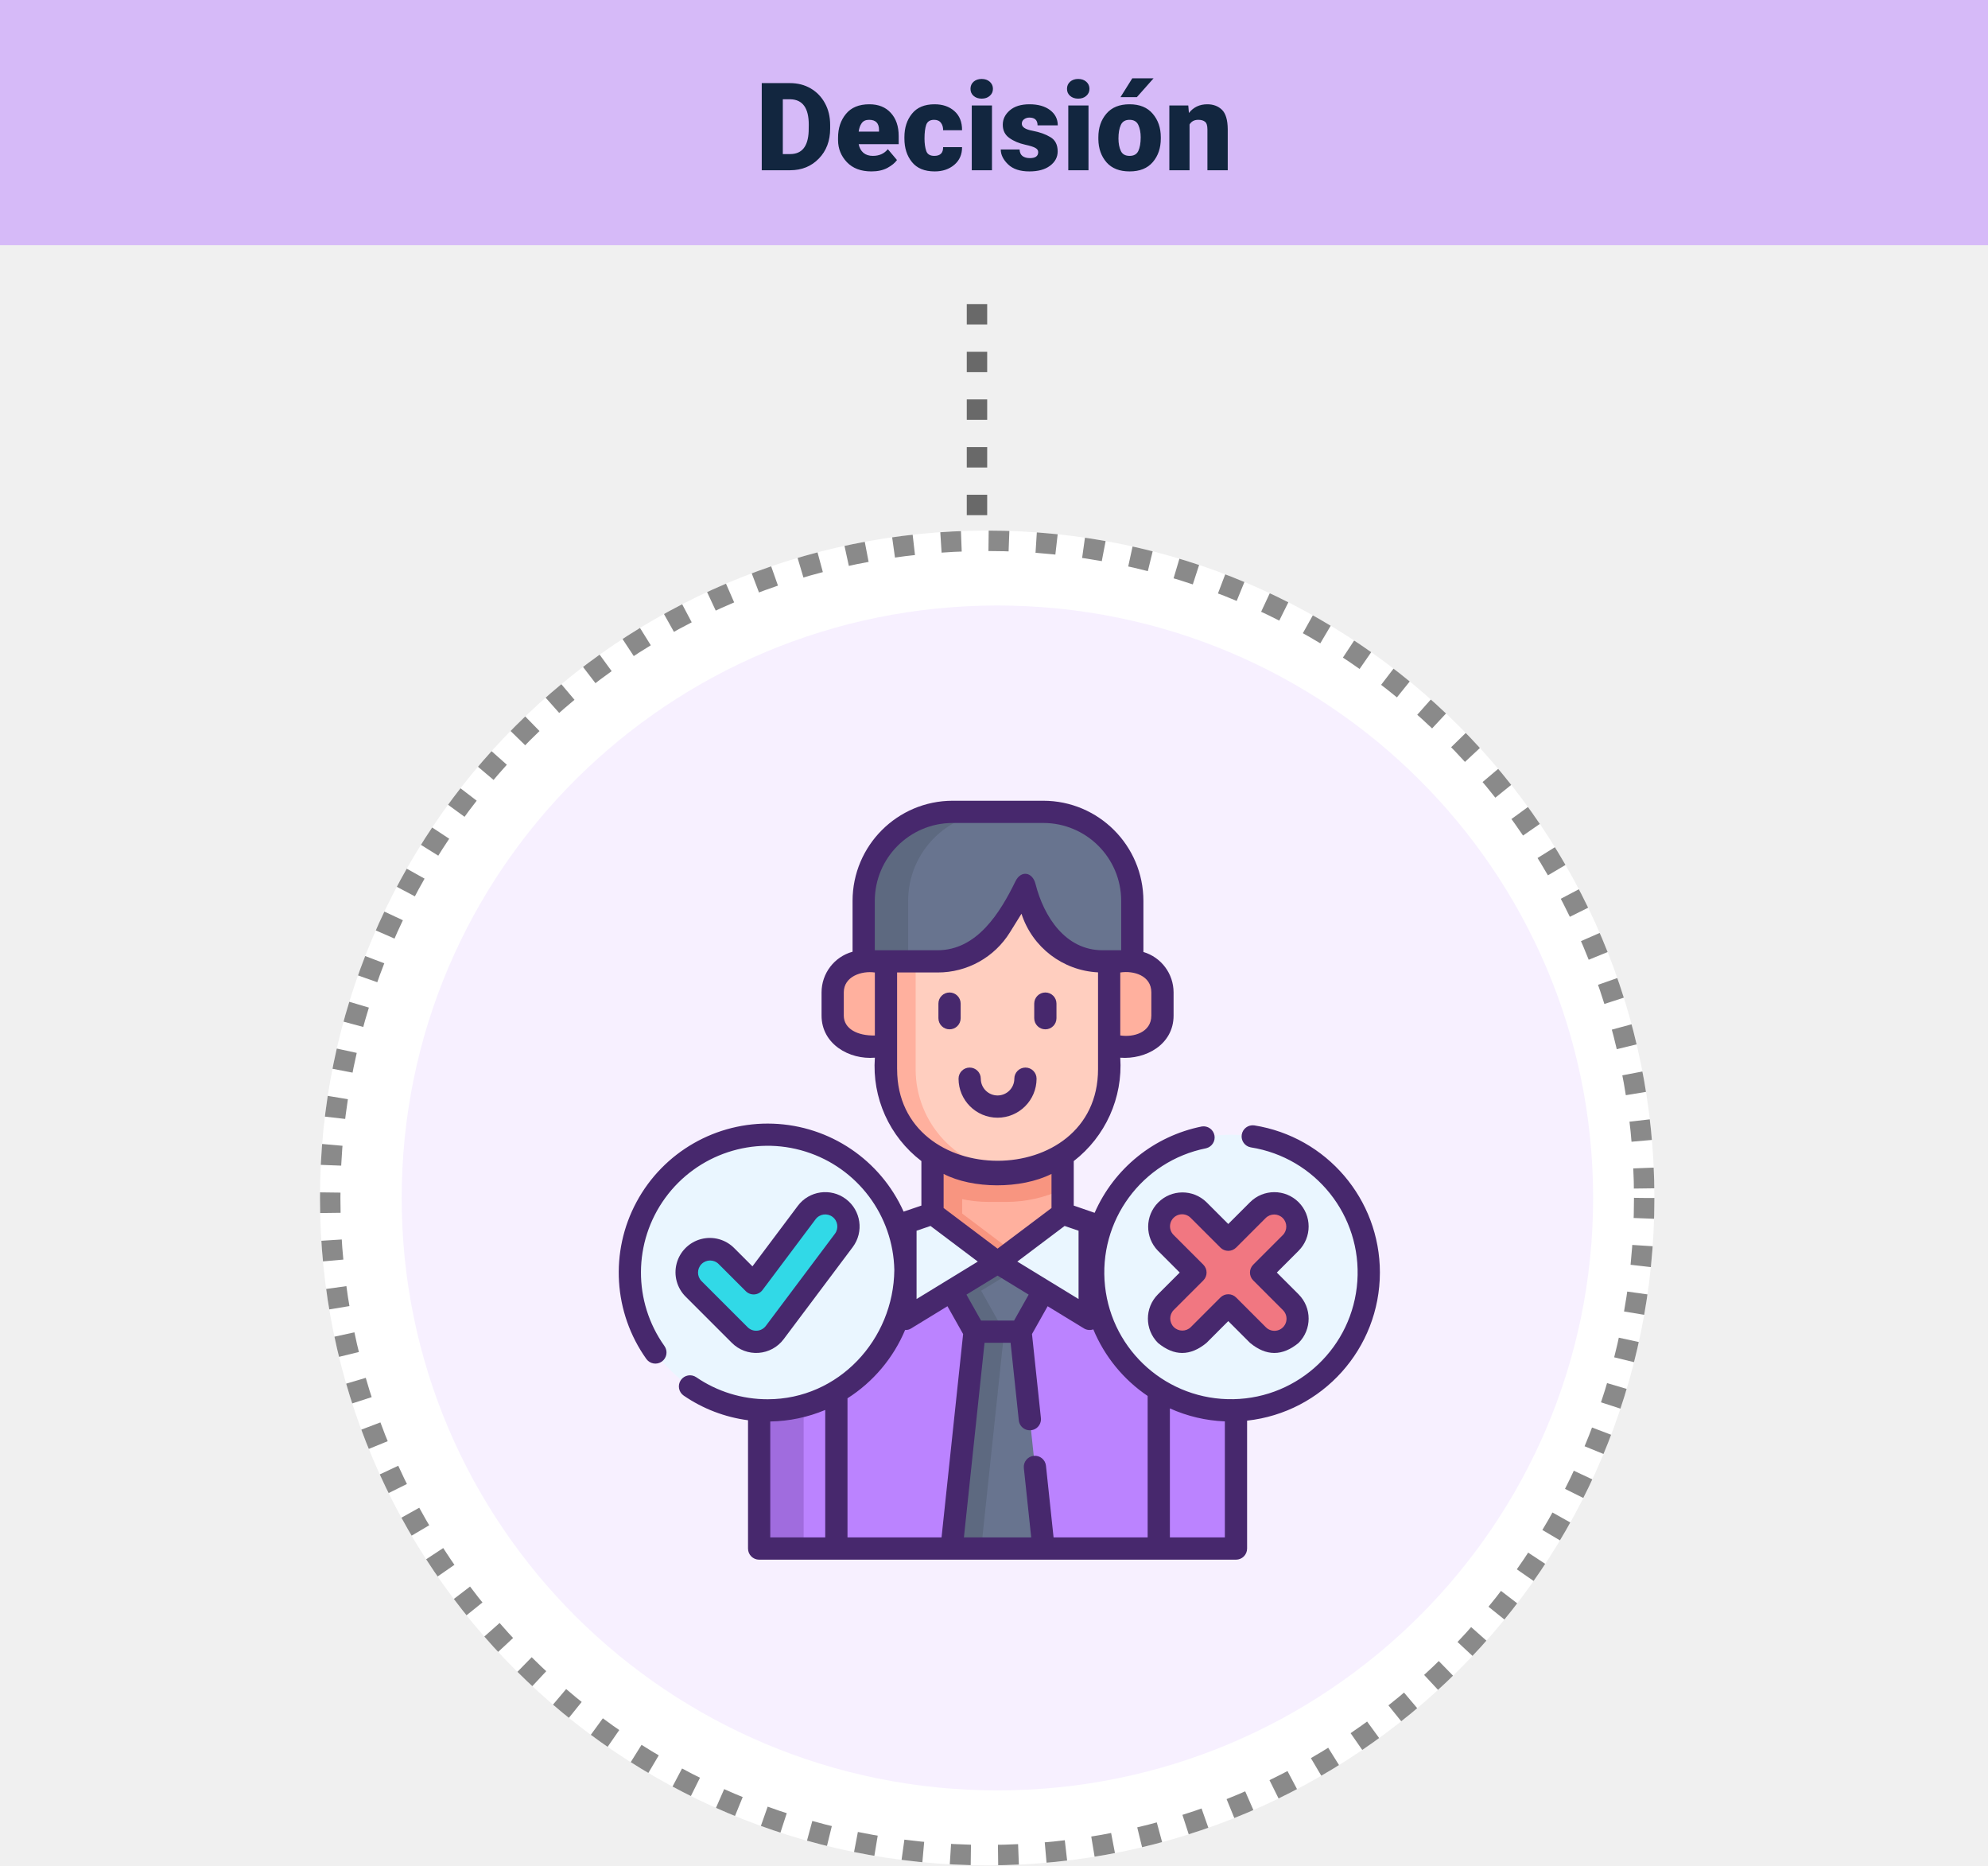
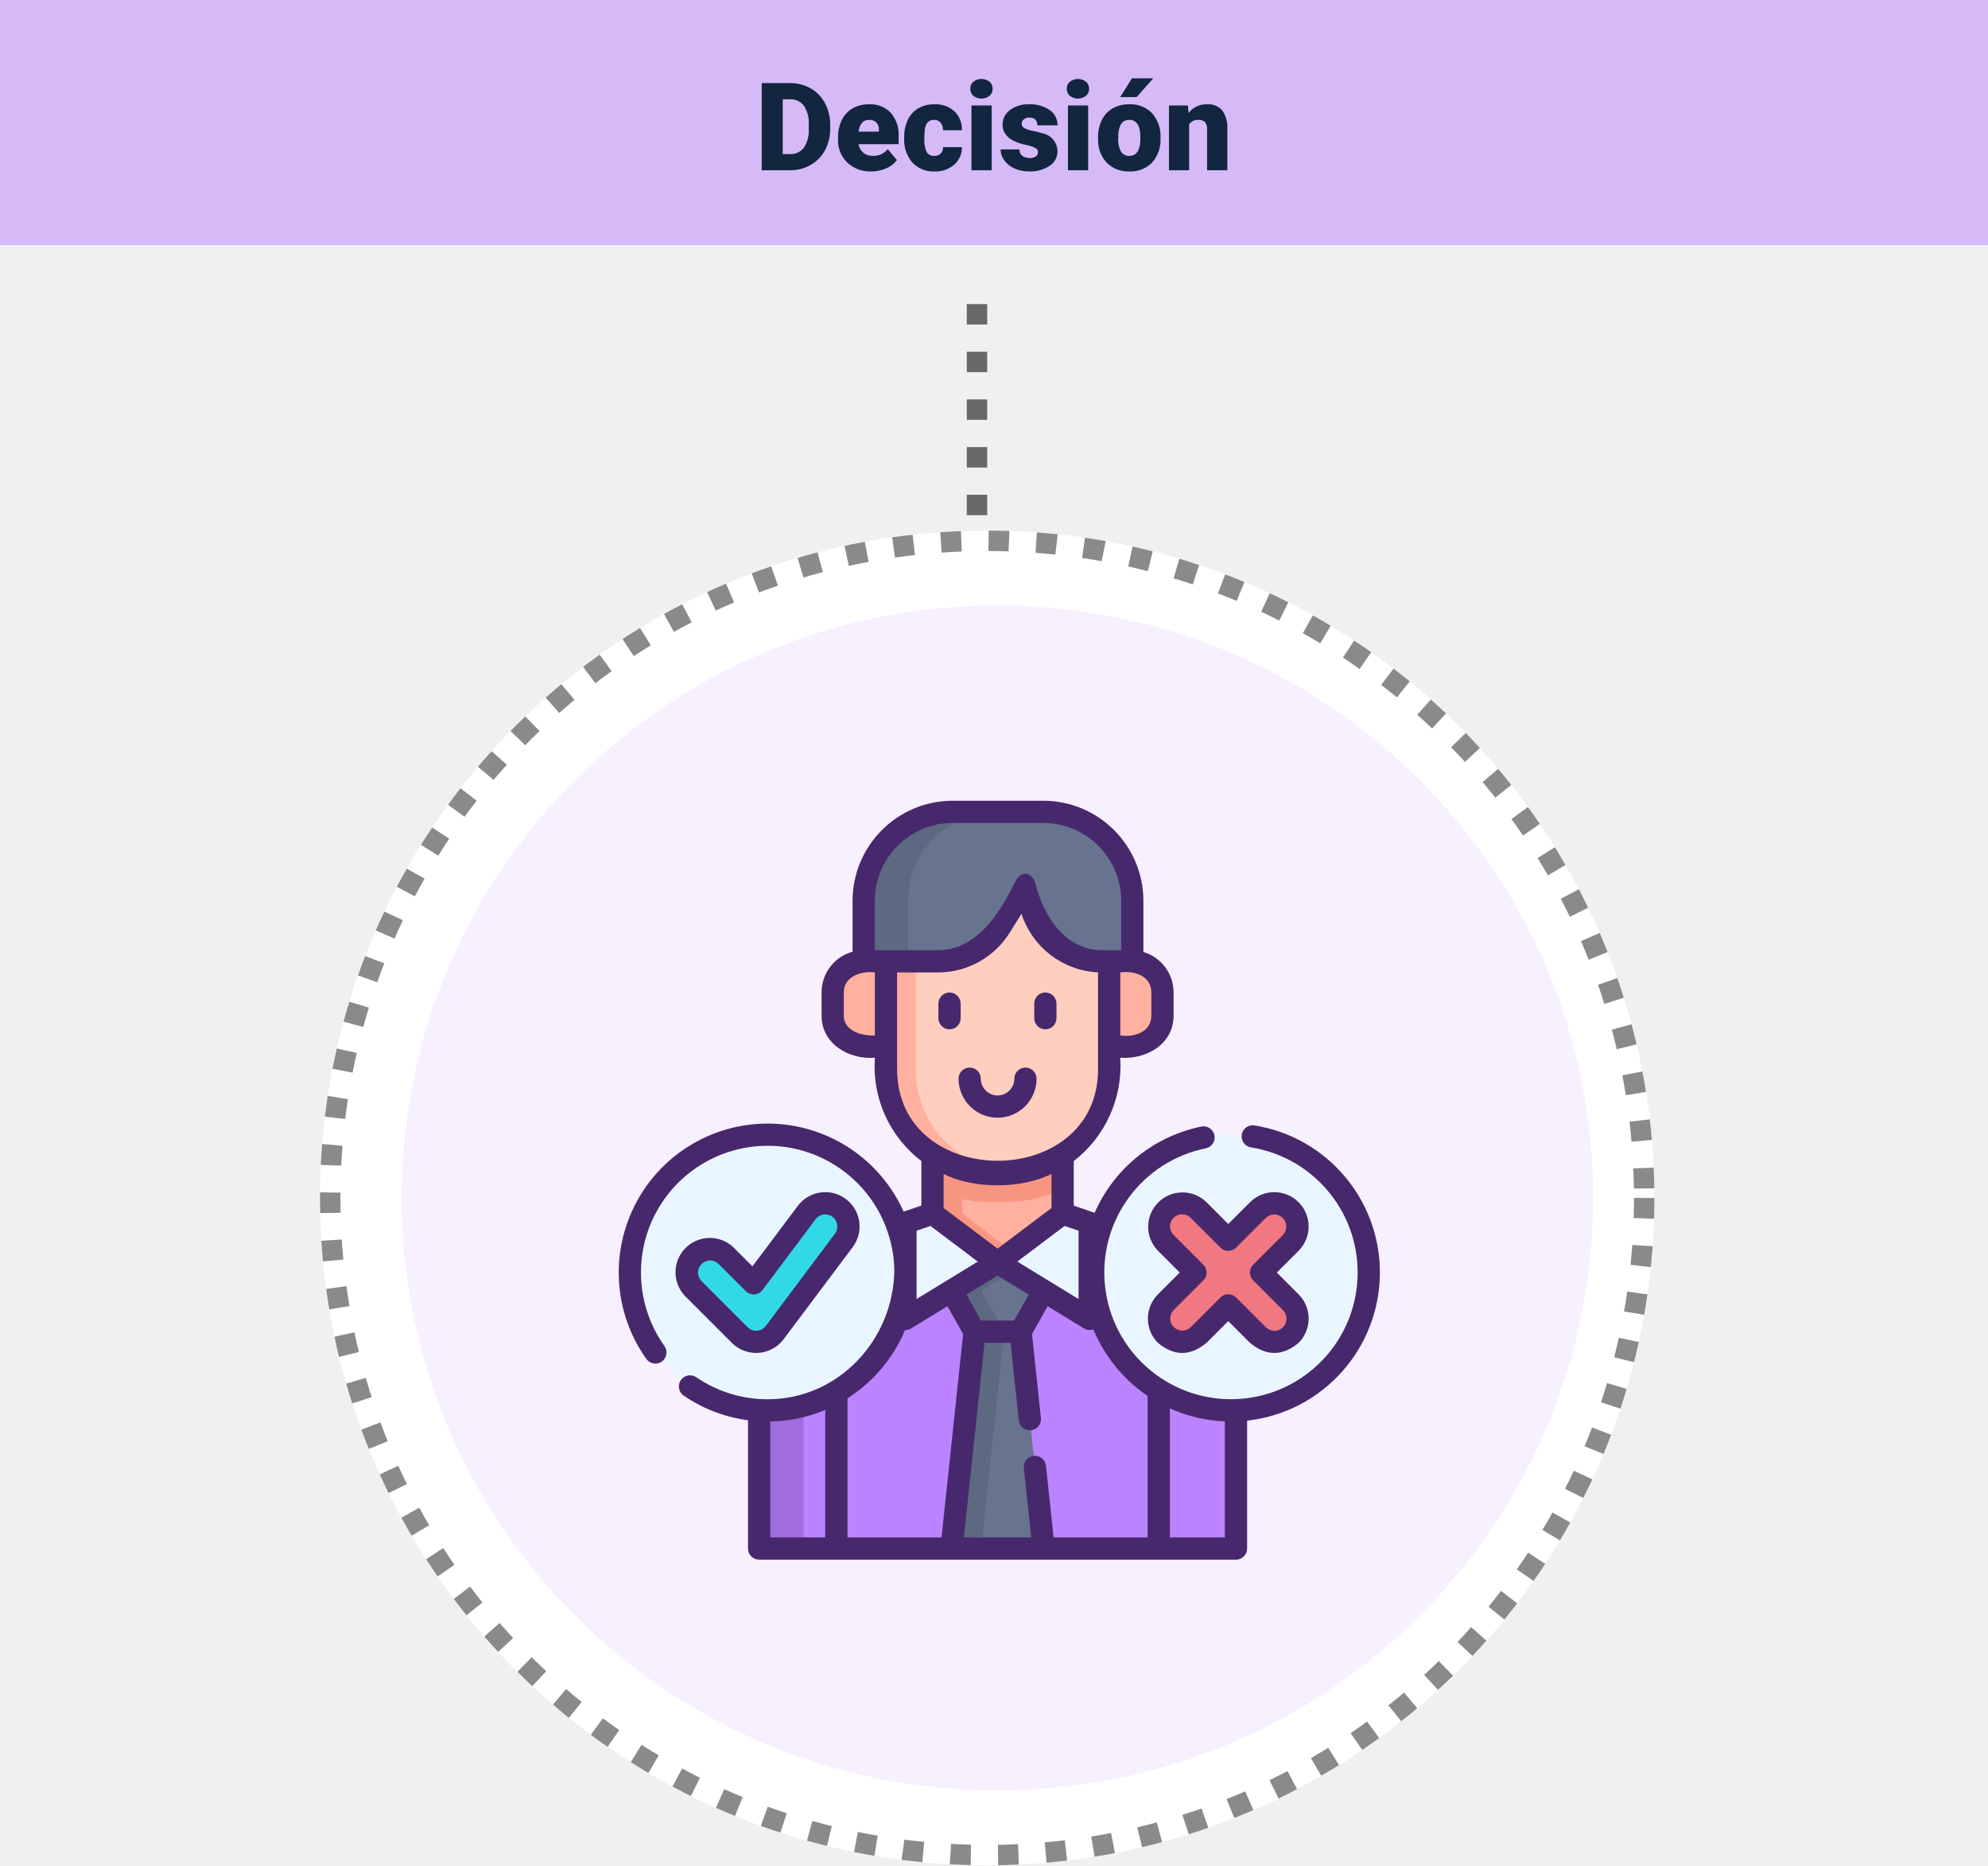
<svg xmlns="http://www.w3.org/2000/svg" width="292" height="273.914" viewBox="0 0 292 273.914">
-   <g id="Grupo_68147" data-name="Grupo 68147" transform="translate(-804 -3948.453)">
+   <g id="Grupo_68165" data-name="Grupo 68165" transform="translate(-804 -3948.453)">
    <rect id="Rectángulo_6995" data-name="Rectángulo 6995" width="292" height="36" transform="translate(804 3948.453)" fill="#bb83ff" opacity="0.5" />
    <line id="Línea_313" data-name="Línea 313" y1="33" transform="translate(947.5 3991.104)" fill="none" stroke="#707070" stroke-width="3" stroke-dasharray="3 4" style="mix-blend-mode: multiply;isolation: isolate" />
    <g id="Elipse_4857" data-name="Elipse 4857" transform="translate(851 4026.367)" fill="#fff" stroke="#8a8a8a" stroke-width="3" stroke-dasharray="3 4">
      <circle cx="98" cy="98" r="98" stroke="none" />
      <circle cx="98" cy="98" r="96.5" fill="none" />
    </g>
-     <text id="Decisión" transform="translate(824 3954.453)" fill="#12263f" font-size="18" font-family="Roboto-Black, Roboto" font-weight="800">
-       <tspan x="90.918" y="19">Decisión</tspan>
-     </text>
+     <path id="Trazado_113714" data-name="Trazado 113714" d="M91.885,19V6.2h4.122a6.064,6.064,0,0,1,3.05.769,5.406,5.406,0,0,1,2.114,2.171,6.554,6.554,0,0,1,.769,3.142v.589a6.592,6.592,0,0,1-.743,3.151,5.429,5.429,0,0,1-2.092,2.18,5.93,5.93,0,0,1-3.01.8ZM94.97,8.585v8.042h1.072a2.4,2.4,0,0,0,2.039-.945,4.63,4.63,0,0,0,.712-2.808V12.32a4.592,4.592,0,0,0-.712-2.795,2.442,2.442,0,0,0-2.074-.94Zm13.017,10.591a4.889,4.889,0,0,1-3.542-1.305,4.507,4.507,0,0,1-1.354-3.4v-.246a5.84,5.84,0,0,1,.541-2.575,3.955,3.955,0,0,1,1.578-1.727,4.763,4.763,0,0,1,2.461-.611,4.117,4.117,0,0,1,3.164,1.244,4.887,4.887,0,0,1,1.16,3.467v1.151h-5.889a2.135,2.135,0,0,0,.694,1.257,2.066,2.066,0,0,0,1.389.457,2.662,2.662,0,0,0,2.2-.984l1.354,1.6a3.784,3.784,0,0,1-1.569,1.217A5.3,5.3,0,0,1,107.987,19.176Zm-.334-7.576q-1.3,0-1.547,1.723h2.988v-.229a1.467,1.467,0,0,0-.36-1.1A1.434,1.434,0,0,0,107.653,11.6Zm9.554,5.291a1.317,1.317,0,0,0,.967-.338,1.241,1.241,0,0,0,.334-.945h2.777a3.288,3.288,0,0,1-1.121,2.566,4.168,4.168,0,0,1-2.887,1,4.22,4.22,0,0,1-3.27-1.3,5.125,5.125,0,0,1-1.2-3.6v-.123a5.792,5.792,0,0,1,.532-2.544,3.872,3.872,0,0,1,1.534-1.7,4.573,4.573,0,0,1,2.373-.593,4.116,4.116,0,0,1,2.944,1.028,3.647,3.647,0,0,1,1.09,2.786h-2.777a1.626,1.626,0,0,0-.36-1.134,1.244,1.244,0,0,0-.967-.4q-1.151,0-1.345,1.468a10.357,10.357,0,0,0-.062,1.283,4.068,4.068,0,0,0,.343,1.986A1.187,1.187,0,0,0,117.207,16.891ZM125.662,19h-2.971V9.49h2.971ZM122.515,7.038A1.322,1.322,0,0,1,122.972,6a1.943,1.943,0,0,1,2.373,0,1.322,1.322,0,0,1,.457,1.037,1.322,1.322,0,0,1-.457,1.037,1.943,1.943,0,0,1-2.373,0A1.322,1.322,0,0,1,122.515,7.038Zm9.949,9.29a.684.684,0,0,0-.4-.606,6.016,6.016,0,0,0-1.5-.475,6.853,6.853,0,0,1-1.828-.646,3.062,3.062,0,0,1-1.1-.971,2.319,2.319,0,0,1-.378-1.31,2.628,2.628,0,0,1,1.081-2.158,4.453,4.453,0,0,1,2.83-.848,4.934,4.934,0,0,1,3.023.853,2.666,2.666,0,0,1,1.143,2.241h-2.971q0-1.143-1.2-1.143a1.194,1.194,0,0,0-.782.259.8.8,0,0,0-.316.646.737.737,0,0,0,.387.642,3.654,3.654,0,0,0,1.235.4,10.671,10.671,0,0,1,1.49.378,2.706,2.706,0,0,1,2.145,2.646,2.491,2.491,0,0,1-1.156,2.118,5.068,5.068,0,0,1-2.993.817,5.172,5.172,0,0,1-2.18-.439,3.645,3.645,0,0,1-1.494-1.2,2.707,2.707,0,0,1-.536-1.591h2.769a1.145,1.145,0,0,0,.439.962,1.808,1.808,0,0,0,1.081.3,1.422,1.422,0,0,0,.91-.246A.787.787,0,0,0,132.464,16.328ZM139.83,19h-2.971V9.49h2.971ZM136.683,7.038A1.322,1.322,0,0,1,137.14,6a1.943,1.943,0,0,1,2.373,0,1.322,1.322,0,0,1,.457,1.037,1.322,1.322,0,0,1-.457,1.037,1.943,1.943,0,0,1-2.373,0A1.322,1.322,0,0,1,136.683,7.038Zm4.6,7.119a5.613,5.613,0,0,1,.554-2.536,3.96,3.96,0,0,1,1.591-1.709,4.791,4.791,0,0,1,2.435-.6,4.373,4.373,0,0,1,3.366,1.323,5.076,5.076,0,0,1,1.23,3.6v.105a4.925,4.925,0,0,1-1.235,3.529,4.384,4.384,0,0,1-3.344,1.305,4.434,4.434,0,0,1-3.261-1.217,4.761,4.761,0,0,1-1.327-3.3Zm2.962.185a3.538,3.538,0,0,0,.413,1.934,1.376,1.376,0,0,0,1.222.615q1.582,0,1.617-2.435v-.3q0-2.558-1.635-2.558-1.485,0-1.608,2.206ZM146.263,5.5h3.129l-2.443,2.76-2.417,0Zm8.218,3.99.1,1.116a3.225,3.225,0,0,1,2.716-1.292,2.713,2.713,0,0,1,2.219.888,4.226,4.226,0,0,1,.76,2.672V19H157.3V13a1.6,1.6,0,0,0-.29-1.059,1.342,1.342,0,0,0-1.055-.338,1.413,1.413,0,0,0-1.292.686V19H151.7V9.49Z" transform="translate(824 3954.453)" fill="#12263f" />
    <ellipse id="Elipse_4861" data-name="Elipse 4861" cx="87.5" cy="87" rx="87.5" ry="87" transform="translate(863 4037.367)" fill="#bb83ff" opacity="0.12" />
    <g id="toma-de-decisiones" transform="translate(894.881 4065.209)">
      <path id="Trazado_113648" data-name="Trazado 113648" d="M158.65,285.762l-19.393-6.634h-19.1l-19.393,6.634a8.983,8.983,0,0,0-6.076,8.5v34.065h70.04V294.261A8.983,8.983,0,0,0,158.65,285.762Z" transform="translate(-74.064 -217.689)" fill="#bb83ff" />
      <path id="Trazado_113649" data-name="Trazado 113649" d="M126.693,279.124,107.3,285.758a8.984,8.984,0,0,0-6.074,8.5v34.065H94.69V294.259a8.984,8.984,0,0,1,6.074-8.5l19.395-6.634Z" transform="translate(-74.067 -217.686)" fill="#a06cde" />
      <path id="Trazado_113650" data-name="Trazado 113650" d="M230.714,206.044v15.929l-9.557,7.2-9.557-7.2,0-3.572,0-12.358Z" transform="translate(-165.515 -160.523)" fill="#ffb09e" />
      <path id="Trazado_113651" data-name="Trazado 113651" d="M230.721,206.044V218.4a19.337,19.337,0,0,1-8.307,1.862h-2.5a19.351,19.351,0,0,1-8.3-1.86l0-12.358Z" transform="translate(-165.523 -160.523)" fill="#f89580" />
      <path id="Trazado_113652" data-name="Trazado 113652" d="M223.335,227.529l-2.178,1.64-9.557-7.2.007-15.929h4.356l-.007,15.929Z" transform="translate(-165.515 -160.523)" fill="#f89580" />
      <path id="Trazado_113653" data-name="Trazado 113653" d="M180.232,73.863V93.75a15.138,15.138,0,0,0,15.138,15.138h2.5A15.138,15.138,0,0,0,213.009,93.75V73.863a4.636,4.636,0,0,0-4.636-4.636H184.868A4.636,4.636,0,0,0,180.232,73.863Z" transform="translate(-140.978 -53.504)" fill="#ffcebf" />
      <path id="Trazado_113654" data-name="Trazado 113654" d="M198.8,108.856c-.307.02-.616.028-.928.028h-2.5A15.137,15.137,0,0,1,180.23,93.748V73.861a4.636,4.636,0,0,1,4.637-4.637h4.356a4.636,4.636,0,0,0-4.637,4.637V93.748A15.136,15.136,0,0,0,198.8,108.856Z" transform="translate(-140.977 -53.501)" fill="#ffb09e" />
      <path id="Trazado_113655" data-name="Trazado 113655" d="M330.727,109.139h3.28a4.551,4.551,0,0,1,4.551,4.551v3.41a4.551,4.551,0,0,1-4.551,4.551h-3.28Z" transform="translate(-258.696 -84.723)" fill="#ffb09e" />
      <path id="Trazado_113656" data-name="Trazado 113656" d="M231.182,312.229l-6.765,4.132,3.383,6.016h6.765l3.383-6.016Z" transform="translate(-175.54 -243.581)" fill="#68748f" />
      <path id="Trazado_113657" data-name="Trazado 113657" d="M228.776,316.358l3.382,6.016H227.8l-3.382-6.016,6.765-4.134,2.178,1.331Z" transform="translate(-175.543 -243.577)" fill="#5d6980" />
      <path id="Trazado_113658" data-name="Trazado 113658" d="M227.8,358.822l-3.383,31.907h13.53l-3.383-31.907Z" transform="translate(-175.54 -280.026)" fill="#68748f" />
      <path id="Trazado_113659" data-name="Trazado 113659" d="M232.158,358.824l-3.382,31.907H224.42l3.382-31.907Z" transform="translate(-175.543 -280.028)" fill="#5d6980" />
      <path id="Trazado_113660" data-name="Trazado 113660" d="M152.105,109.139h-3.28a4.551,4.551,0,0,0-4.551,4.551v3.41a4.551,4.551,0,0,0,4.551,4.551h3.28Z" transform="translate(-112.852 -84.723)" fill="#ffb09e" />
      <g id="Grupo_68125" data-name="Grupo 68125" transform="translate(1.634 49.868)">
        <path id="Trazado_113661" data-name="Trazado 113661" d="M197.329,279.184l9.557,7.2-13.531,8.267V280.533Z" transform="translate(-152.877 -267.601)" fill="#eaf6ff" />
        <path id="Trazado_113662" data-name="Trazado 113662" d="M265.037,279.184l-9.557,7.2,13.53,8.267V280.533Z" transform="translate(-201.472 -267.601)" fill="#eaf6ff" />
        <circle id="Elipse_4863" data-name="Elipse 4863" cx="20.243" cy="20.243" r="20.243" fill="#eaf6ff" />
        <circle id="Elipse_4864" data-name="Elipse 4864" cx="20.243" cy="20.243" r="20.243" transform="translate(68.051)" fill="#eaf6ff" />
      </g>
      <g id="Grupo_68126" data-name="Grupo 68126" transform="translate(10.012 59.938)">
        <path id="Trazado_113663" data-name="Trazado 113663" d="M56.144,292.584a3.409,3.409,0,0,1-2.41-1l-6.765-6.765a3.409,3.409,0,0,1,4.82-4.82l3.986,3.986,7.79-10.386a3.408,3.408,0,1,1,5.454,4.09l-10.148,13.53a3.409,3.409,0,0,1-2.485,1.355Q56.265,292.584,56.144,292.584Z" transform="translate(-45.971 -272.237)" fill="#31d9e7" />
      </g>
      <path id="Trazado_113664" data-name="Trazado 113664" d="M379.353,282.409l4.355-4.355a3.409,3.409,0,1,0-4.82-4.82l-4.355,4.355-4.355-4.355a3.409,3.409,0,1,0-4.82,4.82l4.355,4.355-4.355,4.355a3.408,3.408,0,0,0,4.82,4.82l4.355-4.355,4.355,4.355a3.408,3.408,0,0,0,4.82-4.82Z" transform="translate(-285.004 -212.298)" fill="#f17781" />
      <path id="Trazado_113665" data-name="Trazado 113665" d="M204.638,30.283h-4.373a10.889,10.889,0,0,1-10.4-7.659l-1-3.23-3.57,5.747a10.89,10.89,0,0,1-9.25,5.143H165.184V21.394A13.068,13.068,0,0,1,178.252,8.326H191.57a13.068,13.068,0,0,1,13.068,13.068Z" transform="translate(-129.208 -5.867)" fill="#68748f" />
      <path id="Trazado_113666" data-name="Trazado 113666" d="M178.248,8.324h6.534a13.068,13.068,0,0,0-13.068,13.068v8.89H165.18v-8.89A13.068,13.068,0,0,1,178.248,8.324Z" transform="translate(-129.205 -5.865)" fill="#5d6980" />
      <g id="Grupo_68127" data-name="Grupo 68127" transform="translate(0 0.826)">
        <path id="Trazado_113667" data-name="Trazado 113667" d="M217.23,135.527a1.633,1.633,0,0,0,1.633-1.633v-2.144a1.633,1.633,0,1,0-3.267,0v2.144A1.633,1.633,0,0,0,217.23,135.527Z" transform="translate(-168.641 -101.957)" fill="#47286d" />
        <path id="Trazado_113668" data-name="Trazado 113668" d="M281.848,135.527a1.633,1.633,0,0,0,1.633-1.633v-2.144a1.633,1.633,0,1,0-3.267,0v2.144A1.633,1.633,0,0,0,281.848,135.527Z" transform="translate(-219.186 -101.957)" fill="#47286d" />
        <path id="Trazado_113669" data-name="Trazado 113669" d="M234.9,188.106a5.736,5.736,0,0,0,5.73-5.73,1.633,1.633,0,1,0-3.267,0,2.463,2.463,0,0,1-4.926,0,1.633,1.633,0,1,0-3.267,0A5.737,5.737,0,0,0,234.9,188.106Z" transform="translate(-179.258 -141.558)" fill="#47286d" />
        <path id="Trazado_113670" data-name="Trazado 113670" d="M111.8,70.11A21.877,21.877,0,0,0,93.34,48.5a1.634,1.634,0,0,0-.505,3.228,18.606,18.606,0,1,1-6.547.13,1.633,1.633,0,0,0-.635-3.2A21.892,21.892,0,0,0,69.9,61.34c-.065-.032-3.067-1.06-3.067-1.06V53.744a17.713,17.713,0,0,0,6.832-15.181c3.748.288,7.831-1.934,7.831-6.185v-3.41a6.2,6.2,0,0,0-4.432-5.93v-7.51a14.718,14.718,0,0,0-14.7-14.7H49.044a14.718,14.718,0,0,0-14.7,14.7V23a6.2,6.2,0,0,0-4.554,5.965v3.41c0,4.185,4.064,6.506,7.831,6.185a17.489,17.489,0,0,0,6.832,15.181V60.28l-2.61.886A21.878,21.878,0,1,0,4.054,82.8a1.634,1.634,0,0,0,2.66-1.9,18.609,18.609,0,1,1,33.764-11.17c-.1,10.21-8.168,18.988-18.6,18.988a18.506,18.506,0,0,1-10.489-3.234,1.633,1.633,0,1,0-1.844,2.7A21.72,21.72,0,0,0,18.989,91.8v18.842a1.633,1.633,0,0,0,1.633,1.633H90.661a1.633,1.633,0,0,0,1.633-1.633V91.859A21.908,21.908,0,0,0,111.8,70.11ZM77.687,88.234V109H63.869L62.752,98.478a1.633,1.633,0,0,0-3.249.345L60.584,109H50.7l3.029-28.575h3.826l1.2,11.315A1.633,1.633,0,1,0,62,91.4L60.7,79.142,63,75.057l5.32,3.25a1.617,1.617,0,0,0,1.386.147,22.007,22.007,0,0,0,7.981,9.78ZM58.069,77.162H53.215l-2.142-3.809,4.569-2.791,4.569,2.791ZM67.539,74l-8.994-5.5,6.947-5.231,2.047.7V74Zm10.69-45.034v3.41c0,2.474-2.606,3.225-4.564,2.918V26.049C75.623,25.743,78.229,26.494,78.229,28.967ZM37.61,15.527A11.447,11.447,0,0,1,49.044,4.093H62.362A11.447,11.447,0,0,1,73.8,15.527v7.255H71.057c-5.432,0-8.614-4.9-9.843-9.741-.447-1.762-2.135-2.042-2.947-.377-2.241,4.591-5.637,10.118-11.432,10.118H37.61V15.527ZM33.055,32.378v-3.41c0-2.349,2.632-3.2,4.564-2.918V35.3C35.067,35.36,33.055,34.314,33.055,32.378Zm7.831,7.869v-14.2h5.947a12.448,12.448,0,0,0,10.638-5.915l1.684-2.711A12.458,12.458,0,0,0,70.4,26.03V40.246c0,17.947-29.511,17.926-29.511,0ZM63.565,55.628v5.008L55.642,66.6l-7.923-5.966V55.628C51.953,57.833,59.079,57.888,63.565,55.628ZM43.745,63.97l2.047-.7,6.947,5.231L43.745,74V63.97ZM42.063,78.544a1.436,1.436,0,0,0,.9-.237l5.32-3.25,2.3,4.086L47.415,109H33.6V88.576A22.011,22.011,0,0,0,42.063,78.544ZM22.256,91.983a21.743,21.743,0,0,0,8.074-1.695V109H22.256ZM80.954,109V90.061a21.721,21.721,0,0,0,8.073,1.906V109Z" transform="translate(0 -0.826)" fill="#47286d" />
        <path id="Trazado_113671" data-name="Trazado 113671" d="M46.722,286.881a5.044,5.044,0,0,0,7.6-.54l10.148-13.53A5.042,5.042,0,0,0,56.4,266.76l-6.66,8.88-2.654-2.654a5.042,5.042,0,1,0-7.13,7.13ZM42.266,275.3a1.777,1.777,0,0,1,2.51,0l3.986,3.986a1.634,1.634,0,0,0,2.462-.175l7.79-10.386a1.775,1.775,0,1,1,2.84,2.13l-10.148,13.53a1.775,1.775,0,0,1-2.675.19l-6.765-6.765a1.778,1.778,0,0,1,0-2.511Z" transform="translate(-30.101 -207.265)" fill="#47286d" />
        <path id="Trazado_113672" data-name="Trazado 113672" d="M379.006,266.221a5.048,5.048,0,0,0-7.13,0l-3.2,3.2-3.2-3.2a5.042,5.042,0,0,0-7.13,7.13l3.2,3.2-3.2,3.2a5.048,5.048,0,0,0,0,7.131q3.565,2.953,7.13,0l3.2-3.2,3.2,3.2q3.565,2.953,7.13,0a5.048,5.048,0,0,0,0-7.13l-3.2-3.2,3.2-3.2A5.048,5.048,0,0,0,379.006,266.221Zm-2.31,4.82-4.355,4.355a1.634,1.634,0,0,0,0,2.31l4.355,4.355a1.775,1.775,0,1,1-2.51,2.51l-4.355-4.355a1.634,1.634,0,0,0-2.31,0l-4.355,4.355a1.775,1.775,0,0,1-2.51-2.51l4.355-4.355a1.633,1.633,0,0,0,0-2.31l-4.355-4.355a1.775,1.775,0,1,1,2.51-2.51l4.355,4.355a1.634,1.634,0,0,0,2.31,0l4.355-4.355a1.775,1.775,0,0,1,2.51,2.51Z" transform="translate(-279.147 -207.266)" fill="#47286d" />
      </g>
    </g>
  </g>
</svg>
